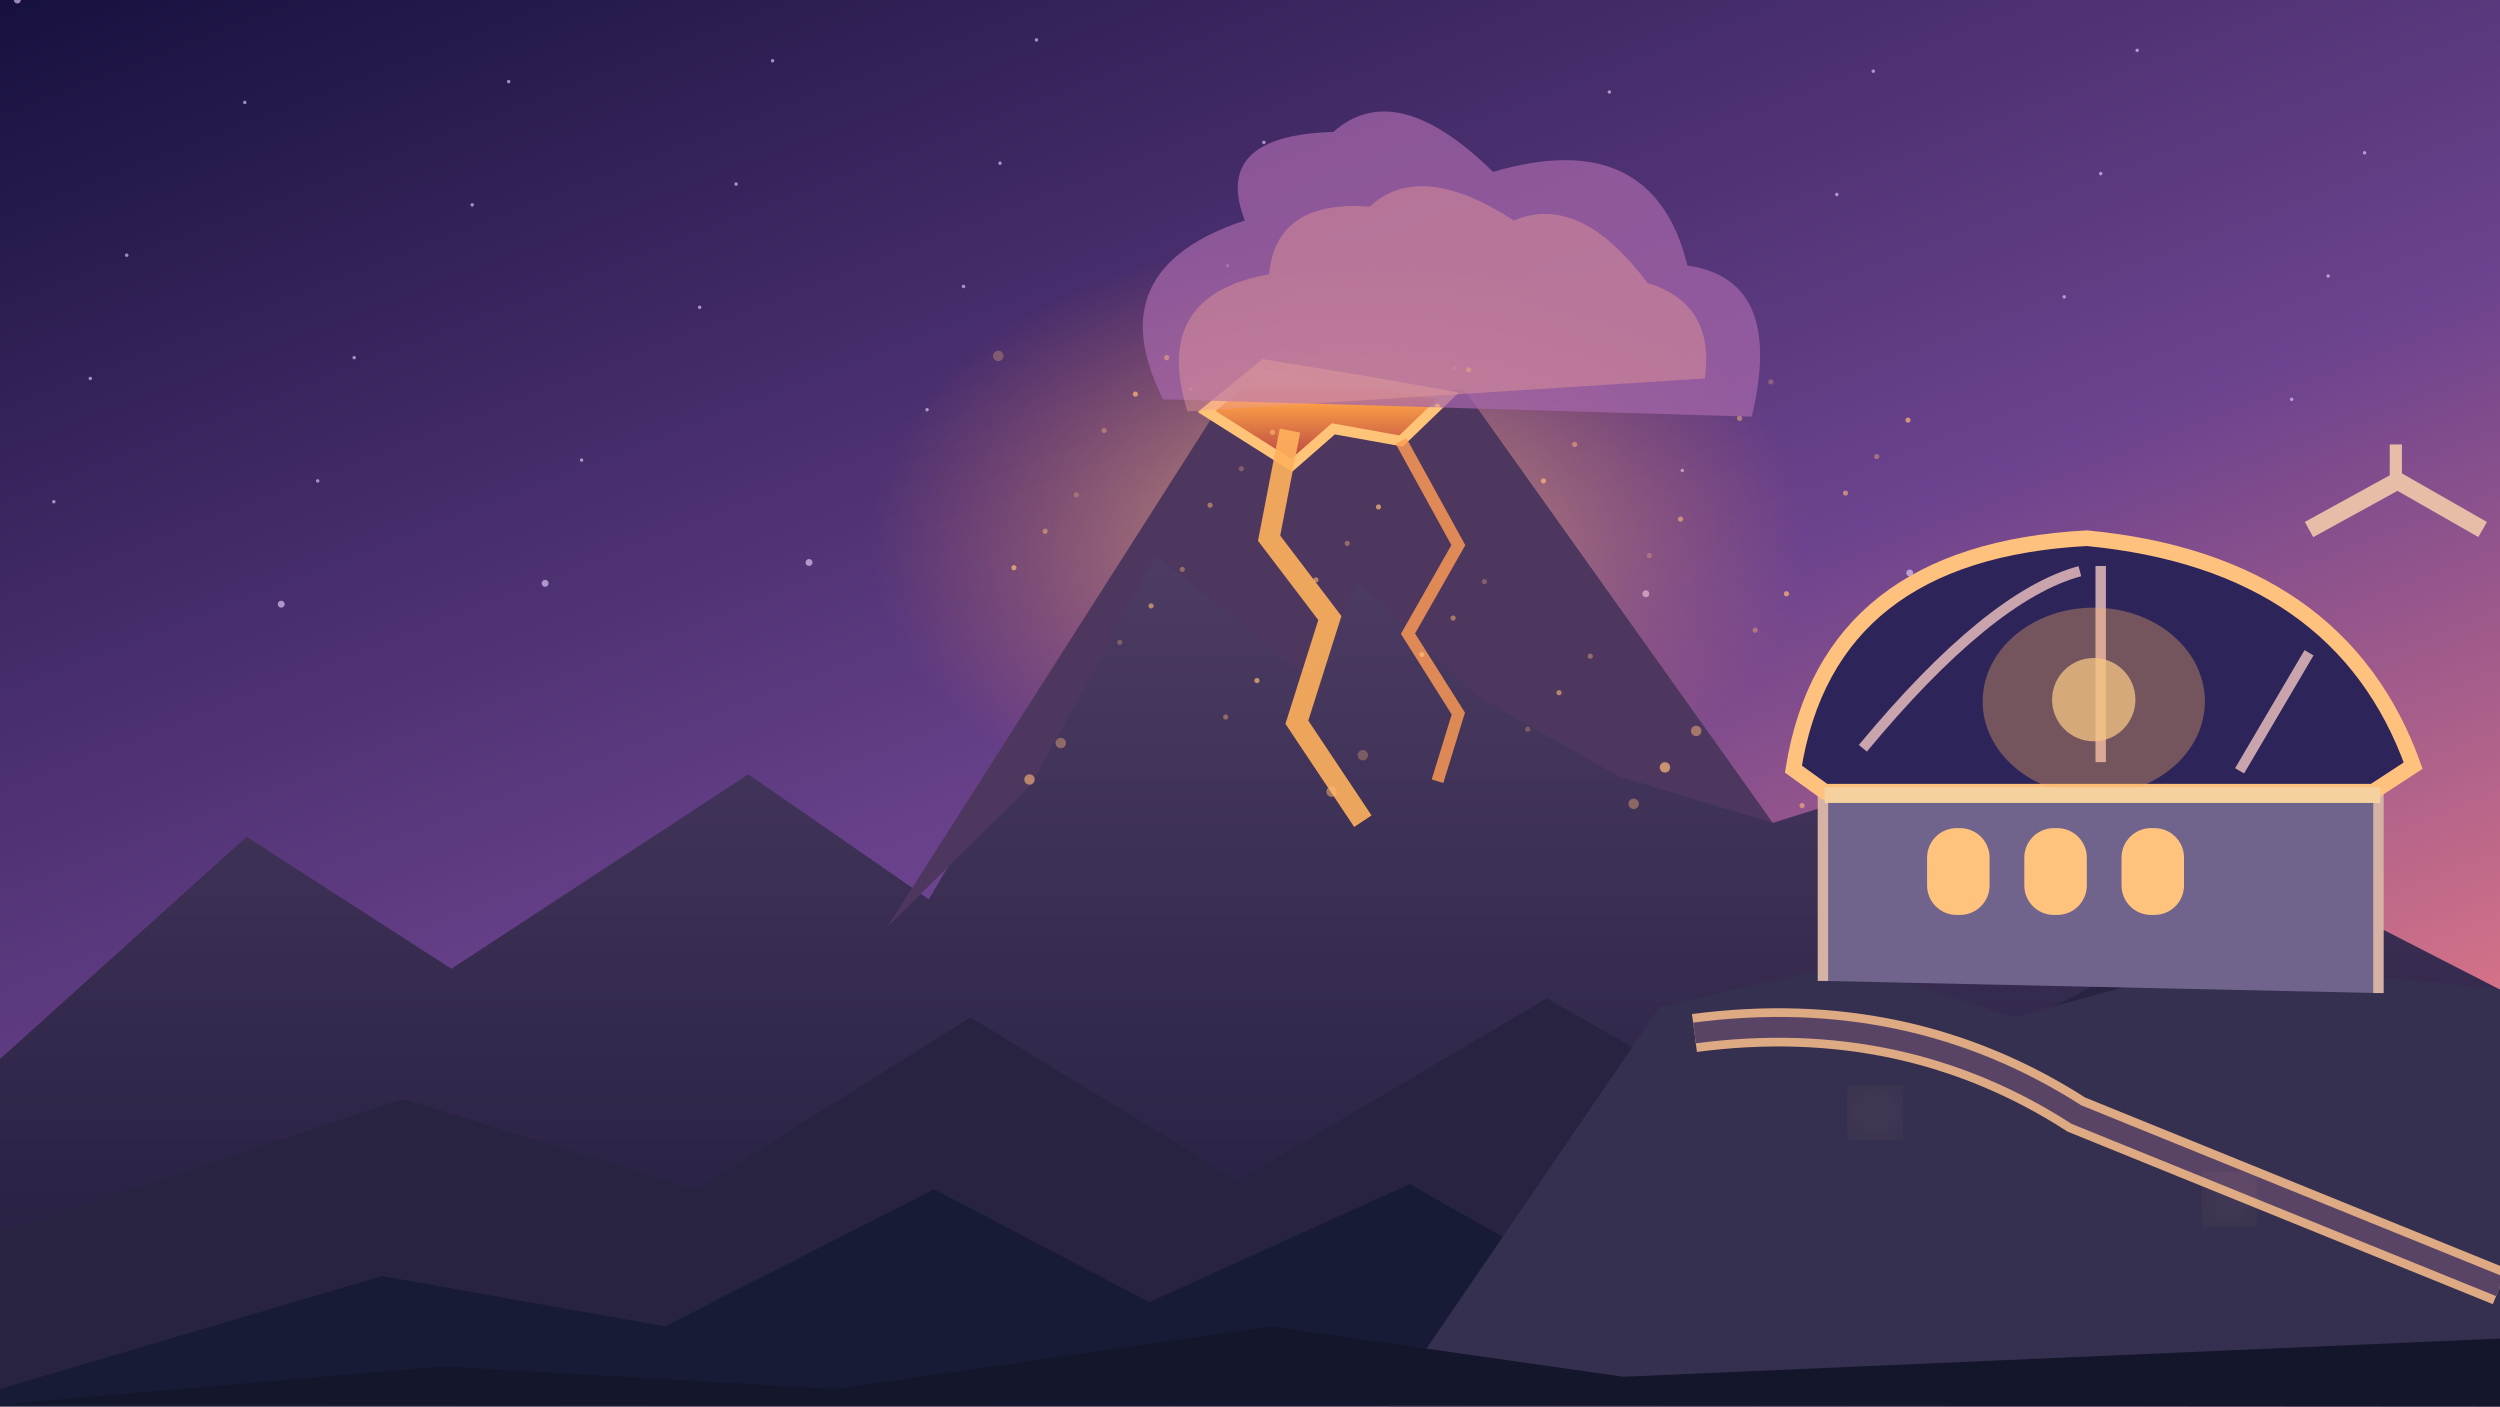
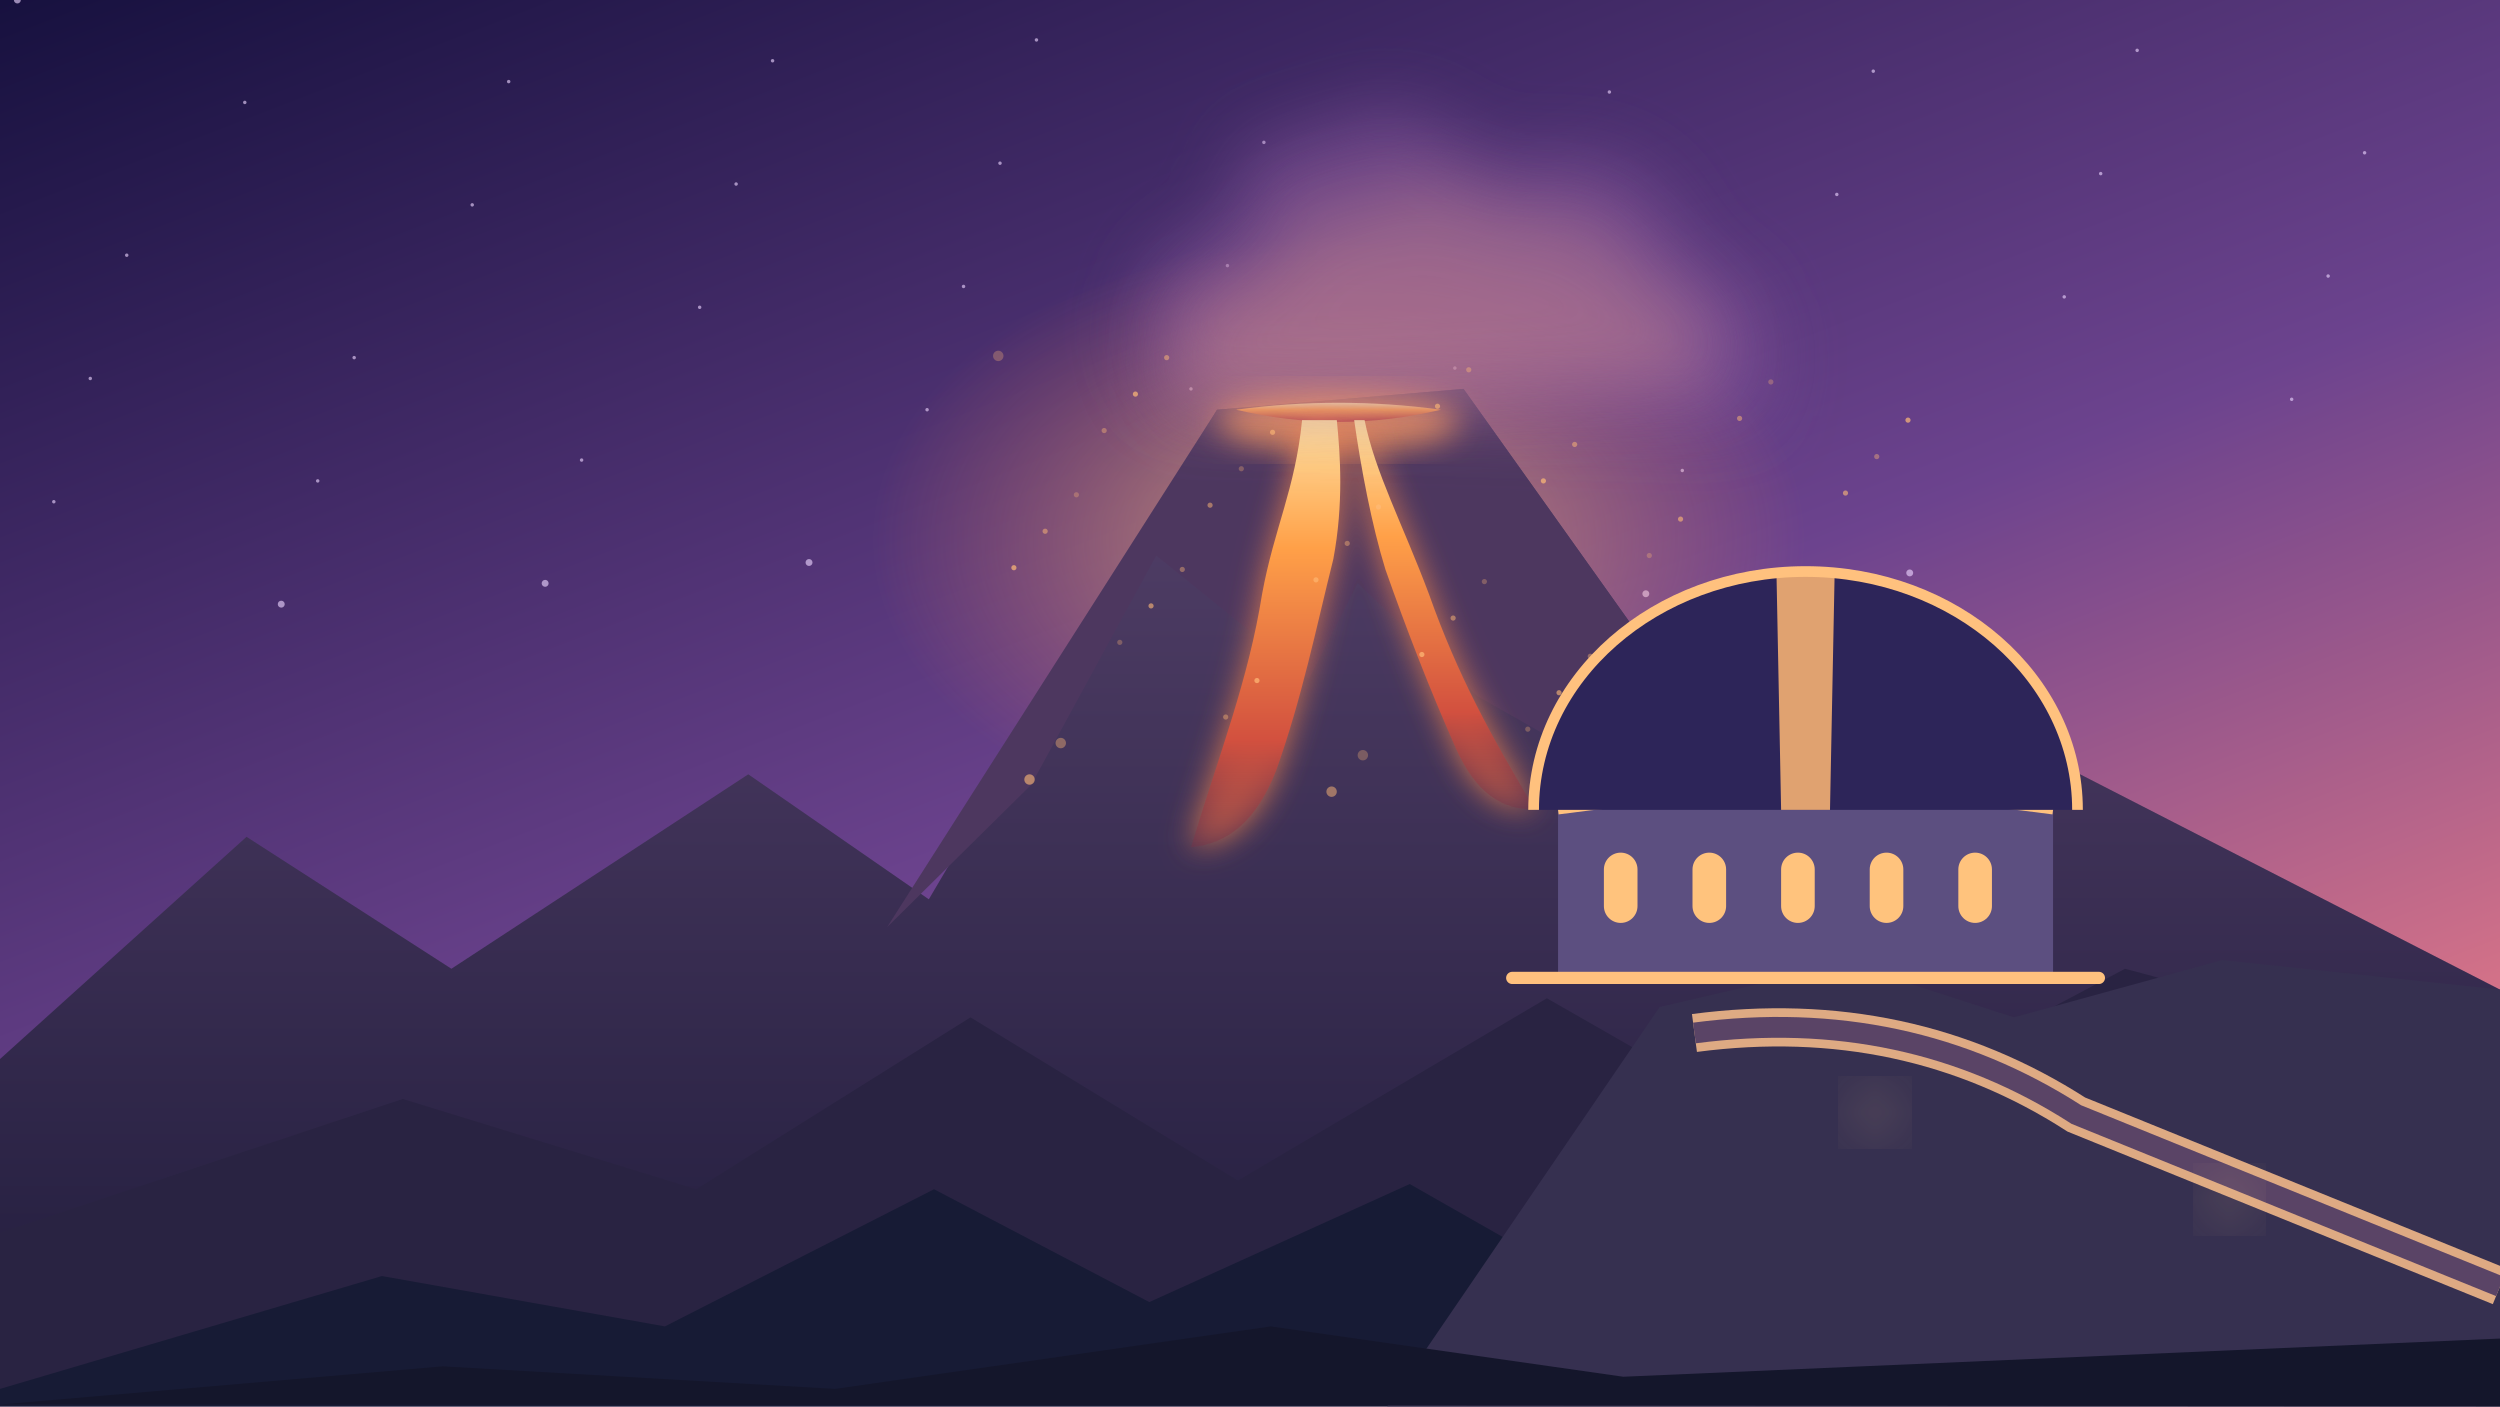
<svg xmlns="http://www.w3.org/2000/svg" viewBox="0 0 1440 810" role="img" aria-label="Vulkanforschungs-Expedition in der Abenddämmerung">
  <defs>
    <linearGradient id="sky" x1="0" y1="0" x2=".7" y2="1">
      <stop stop-color="#17113F" />
      <stop offset=".6" stop-color="#6C438E" />
      <stop offset="1" stop-color="#E67A87" />
    </linearGradient>
    <linearGradient id="lava" x1="0" y1="0" x2="0" y2="1">
      <stop stop-color="#FFE5A4" />
      <stop offset=".35" stop-color="#FFA348" />
      <stop offset="1" stop-color="#B23C41" />
    </linearGradient>
    <radialGradient id="fire">
      <stop stop-color="#FFD47F" stop-opacity=".65" />
      <stop offset="1" stop-color="#FF7E54" stop-opacity="0" />
    </radialGradient>
    <linearGradient id="mount" x1="0" y1="0" x2="0" y2="1">
      <stop stop-color="#56426B" />
      <stop offset="1" stop-color="#1F1B3B" />
    </linearGradient>
-     <filter id="blur">
+     <filter id="blur" x="-30%" y="-30%" width="160%" height="160%">
      <feGaussianBlur stdDeviation="21" />
    </filter>
+     <filter id="glowlava" x="-200%" y="-20%" width="500%" height="140%">
+       <feGaussianBlur stdDeviation="9" />
+     </filter>
+     <path id="flowL" d="M750 242C746 282 734 304 727 342C719 392 703 432 686 488C708 486 724 472 735 444C750 402 758 362 768 322C774 290 772 262 770 242Z" />
+     <path id="flowR" d="M786 242C792 272 808 302 823 342C840 390 859 424 884 466C865 467 850 456 839 432C823 396 810 362 798 328C790 302 784 270 780 242Z" />
+     <linearGradient id="lavaflow" x1="0" y1="0" x2="0" y2="1">
+       <stop stop-color="#FFE2A0" />
+       <stop offset=".3" stop-color="#FFA048" />
+       <stop offset=".75" stop-color="#D2503F" />
+       <stop offset="1" stop-color="#7A2E45" stop-opacity=".35" />
+     </linearGradient>
  </defs>
  <rect width="1440" height="810" fill="url(#sky)" />
  <circle cx="10" cy="0" r="2" fill="#ECD5FF" opacity=".62" />
  <circle cx="141" cy="59" r="1" fill="#ECD5FF" opacity=".62" />
  <circle cx="272" cy="118" r="1" fill="#ECD5FF" opacity=".62" />
  <circle cx="403" cy="177" r="1" fill="#ECD5FF" opacity=".62" />
  <circle cx="534" cy="236" r="1" fill="#ECD5FF" opacity=".62" />
  <circle cx="665" cy="295" r="1" fill="#ECD5FF" opacity=".62" />
  <circle cx="796" cy="354" r="2" fill="#ECD5FF" opacity=".62" />
  <circle cx="927" cy="53" r="1" fill="#ECD5FF" opacity=".62" />
  <circle cx="1058" cy="112" r="1" fill="#ECD5FF" opacity=".62" />
  <circle cx="1189" cy="171" r="1" fill="#ECD5FF" opacity=".62" />
  <circle cx="1320" cy="230" r="1" fill="#ECD5FF" opacity=".62" />
  <circle cx="31" cy="289" r="1" fill="#ECD5FF" opacity=".62" />
  <circle cx="162" cy="348" r="2" fill="#ECD5FF" opacity=".62" />
  <circle cx="293" cy="47" r="1" fill="#ECD5FF" opacity=".62" />
  <circle cx="424" cy="106" r="1" fill="#ECD5FF" opacity=".62" />
  <circle cx="555" cy="165" r="1" fill="#ECD5FF" opacity=".62" />
  <circle cx="686" cy="224" r="1" fill="#ECD5FF" opacity=".62" />
  <circle cx="817" cy="283" r="1" fill="#ECD5FF" opacity=".62" />
  <circle cx="948" cy="342" r="2" fill="#ECD5FF" opacity=".62" />
  <circle cx="1079" cy="41" r="1" fill="#ECD5FF" opacity=".62" />
  <circle cx="1210" cy="100" r="1" fill="#ECD5FF" opacity=".62" />
  <circle cx="1341" cy="159" r="1" fill="#ECD5FF" opacity=".62" />
  <circle cx="52" cy="218" r="1" fill="#ECD5FF" opacity=".62" />
  <circle cx="183" cy="277" r="1" fill="#ECD5FF" opacity=".62" />
  <circle cx="314" cy="336" r="2" fill="#ECD5FF" opacity=".62" />
  <circle cx="445" cy="35" r="1" fill="#ECD5FF" opacity=".62" />
  <circle cx="576" cy="94" r="1" fill="#ECD5FF" opacity=".62" />
  <circle cx="707" cy="153" r="1" fill="#ECD5FF" opacity=".62" />
  <circle cx="838" cy="212" r="1" fill="#ECD5FF" opacity=".62" />
  <circle cx="969" cy="271" r="1" fill="#ECD5FF" opacity=".62" />
  <circle cx="1100" cy="330" r="2" fill="#ECD5FF" opacity=".62" />
  <circle cx="1231" cy="29" r="1" fill="#ECD5FF" opacity=".62" />
  <circle cx="1362" cy="88" r="1" fill="#ECD5FF" opacity=".62" />
  <circle cx="73" cy="147" r="1" fill="#ECD5FF" opacity=".62" />
  <circle cx="204" cy="206" r="1" fill="#ECD5FF" opacity=".62" />
  <circle cx="335" cy="265" r="1" fill="#ECD5FF" opacity=".62" />
  <circle cx="466" cy="324" r="2" fill="#ECD5FF" opacity=".62" />
  <circle cx="597" cy="23" r="1" fill="#ECD5FF" opacity=".62" />
  <circle cx="728" cy="82" r="1" fill="#ECD5FF" opacity=".62" />
  <ellipse cx="771" cy="311" rx="268" ry="175" fill="url(#fire)" />
  <path d="M0 610L142 482L260 558L431 446L535 518L701 236L843 224L1021 474L1165 429L1440 570V810H0Z" fill="url(#mount)" />
  <path d="M511 534L701 236L843 224L1021 474L932 447L851 401L782 336L754 391L666 320L594 452Z" fill="#4D375F" />
-   <path d="M695 237L728 210L789 220L834 228L807 254L768 247L744 268Z" fill="url(#lava)" stroke="#FFC477" stroke-width="6" />
-   <path d="M743 248L731 310L766 356L747 416L785 473" fill="none" stroke="#FFB15C" stroke-width="12" opacity=".9" />
-   <path d="M807 254L840 314L811 365L840 411L828 450" fill="none" stroke="#FF9B54" stroke-width="7" opacity=".82" />
-   <path d="M670 230Q632 155 717 127Q698 78 768 76Q804 44 860 99Q952 72 972 153Q1028 161 1009 240Z" fill="#A565A8" opacity=".74" />
-   <path d="M684 237Q663 170 731 158Q735 115 789 119Q818 92 872 127Q910 111 949 163Q988 175 982 218Z" fill="#E99C97" opacity=".43" />
+   <ellipse cx="771" cy="242" rx="70" ry="18" fill="#FF9A52" filter="url(#glowlava)" opacity=".8" />
+   <path d="M712 236Q771 228 830 236Q771 250 712 236Z" fill="url(#lava)" />
+   <g fill="#FF8A4C" filter="url(#glowlava)" opacity=".75">
+     <use href="#flowL" />
+     <use href="#flowR" />
+   </g>
+   <g fill="url(#lavaflow)">
+     <use href="#flowL" />
+     <use href="#flowR" />
+   </g>
+   <path d="M670 230Q632 155 717 127Q698 78 768 76Q804 44 860 99Q952 72 972 153Q1028 161 1009 240Z" fill="#8E5A9E" opacity=".55" filter="url(#blur)" />
+   <path d="M684 237Q663 170 731 158Q735 115 789 119Q818 92 872 127Q910 111 949 163Q988 175 982 218Z" fill="#F0A58E" opacity=".32" filter="url(#blur)" />
  <circle cx="575" cy="205" r="3" fill="#FFBA76" opacity=".3" />
  <circle cx="636" cy="248" r="1.5" fill="#FFBA76" opacity=".4" />
  <circle cx="697" cy="291" r="1.5" fill="#FFBA76" opacity=".5" />
  <circle cx="758" cy="334" r="1.5" fill="#FFBA76" opacity=".6" />
  <circle cx="819" cy="377" r="1.5" fill="#FFBA76" opacity=".7" />
  <circle cx="880" cy="420" r="1.5" fill="#FFBA76" opacity=".3" />
  <circle cx="941" cy="463" r="3" fill="#FFBA76" opacity=".4" />
  <circle cx="1002" cy="241" r="1.5" fill="#FFBA76" opacity=".5" />
  <circle cx="1063" cy="284" r="1.5" fill="#FFBA76" opacity=".6" />
  <circle cx="584" cy="327" r="1.5" fill="#FFBA76" opacity=".7" />
  <circle cx="645" cy="370" r="1.5" fill="#FFBA76" opacity=".3" />
  <circle cx="706" cy="413" r="1.5" fill="#FFBA76" opacity=".4" />
  <circle cx="767" cy="456" r="3" fill="#FFBA76" opacity=".5" />
  <circle cx="828" cy="234" r="1.5" fill="#FFBA76" opacity=".6" />
  <circle cx="889" cy="277" r="1.5" fill="#FFBA76" opacity=".7" />
  <circle cx="950" cy="320" r="1.5" fill="#FFBA76" opacity=".3" />
  <circle cx="1011" cy="363" r="1.5" fill="#FFBA76" opacity=".4" />
  <circle cx="1072" cy="406" r="1.5" fill="#FFBA76" opacity=".5" />
  <circle cx="593" cy="449" r="3" fill="#FFBA76" opacity=".6" />
  <circle cx="654" cy="227" r="1.5" fill="#FFBA76" opacity=".7" />
  <circle cx="715" cy="270" r="1.5" fill="#FFBA76" opacity=".3" />
  <circle cx="776" cy="313" r="1.5" fill="#FFBA76" opacity=".4" />
  <circle cx="837" cy="356" r="1.5" fill="#FFBA76" opacity=".5" />
  <circle cx="898" cy="399" r="1.5" fill="#FFBA76" opacity=".6" />
  <circle cx="959" cy="442" r="3" fill="#FFBA76" opacity=".7" />
  <circle cx="1020" cy="220" r="1.5" fill="#FFBA76" opacity=".3" />
  <circle cx="1081" cy="263" r="1.5" fill="#FFBA76" opacity=".4" />
  <circle cx="602" cy="306" r="1.5" fill="#FFBA76" opacity=".5" />
  <circle cx="663" cy="349" r="1.5" fill="#FFBA76" opacity=".6" />
  <circle cx="724" cy="392" r="1.5" fill="#FFBA76" opacity=".7" />
  <circle cx="785" cy="435" r="3" fill="#FFBA76" opacity=".3" />
  <circle cx="846" cy="213" r="1.5" fill="#FFBA76" opacity=".4" />
  <circle cx="907" cy="256" r="1.5" fill="#FFBA76" opacity=".5" />
  <circle cx="968" cy="299" r="1.5" fill="#FFBA76" opacity=".6" />
  <circle cx="1029" cy="342" r="1.5" fill="#FFBA76" opacity=".7" />
  <circle cx="1090" cy="385" r="1.5" fill="#FFBA76" opacity=".3" />
  <circle cx="611" cy="428" r="3" fill="#FFBA76" opacity=".4" />
  <circle cx="672" cy="206" r="1.5" fill="#FFBA76" opacity=".5" />
  <circle cx="733" cy="249" r="1.5" fill="#FFBA76" opacity=".6" />
  <circle cx="794" cy="292" r="1.5" fill="#FFBA76" opacity=".7" />
  <circle cx="855" cy="335" r="1.5" fill="#FFBA76" opacity=".3" />
  <circle cx="916" cy="378" r="1.5" fill="#FFBA76" opacity=".4" />
  <circle cx="977" cy="421" r="3" fill="#FFBA76" opacity=".5" />
  <circle cx="1038" cy="464" r="1.5" fill="#FFBA76" opacity=".6" />
  <circle cx="1099" cy="242" r="1.5" fill="#FFBA76" opacity=".7" />
  <circle cx="620" cy="285" r="1.5" fill="#FFBA76" opacity=".3" />
  <circle cx="681" cy="328" r="1.5" fill="#FFBA76" opacity=".4" />
  <path d="M0 710L232 633L401 685L559 586L713 680L891 575L1036 658L1224 558L1440 616V810H0Z" fill="#292342" />
  <path d="M0 800L220 735L383 764L538 685L662 750L812 682L949 760L1095 686L1440 702V810H0Z" fill="#171B35" />
  <path d="M799 810L956 580L1064 555L1160 586L1280 553L1440 570V810Z" fill="#363050" />
  <path d="M976 595Q1098 579 1196 642L1440 741" fill="none" stroke="#DEAA83" stroke-width="22" />
  <path d="M976 595Q1098 579 1196 642L1440 741" fill="none" stroke="#5A4466" stroke-width="12" />
-   <g transform="translate(0 -10)">
-     <path d="M1050 575V436Q1050 393 1129 389H1301Q1370 397 1370 444V582" fill="#70648C" stroke="#D6B2A5" stroke-width="6" />
-     <path d="M1033 453Q1053 328 1202 320Q1348 334 1390 451L1367 466H1051Z" fill="#2D2559" stroke="#FFC17E" stroke-width="9" />
-     <path d="M1073 441Q1146 353 1198 339M1210 336V449M1330 386L1290 454" stroke="#CAA4AC" stroke-width="6" fill="none" />
-     <ellipse cx="1206" cy="414" rx="64" ry="54" fill="#FAAF68" opacity=".35" />
-     <circle cx="1206" cy="413" r="24" fill="#F6C681" opacity=".75" />
-     <path d="M1051 468H1371" stroke="#F5D1A0" stroke-width="9" />
-     <rect x="1110" y="487" width="36" height="50" rx="17" fill="#FFC37D" />
-     <rect x="1166" y="487" width="36" height="50" rx="17" fill="#FFC37D" />
-     <rect x="1222" y="487" width="36" height="50" rx="17" fill="#FFC37D" />
-     <path d="M1330 315L1381 287L1430 315" fill="none" stroke="#E8BDA7" stroke-width="10" />
-     <path d="M1380 289L1380 266" stroke="#E8BDA7" stroke-width="7" />
+   <g transform="translate(-60 74) scale(.88)">
+     <path d="M1088 556V446Q1250 424 1412 446V556Z" fill="#5C4F80" />
+     <path d="M1088 446Q1250 424 1412 446" fill="none" stroke="#FFC17E" stroke-width="6" />
+     <path d="M1072 446A178 156 0 0 1 1428 446Z" fill="#2D2559" />
+     <path d="M1231 293Q1250 290 1269 293L1266 446H1234Z" fill="#FFB774" opacity=".85" />
+     <path d="M1072 446A178 156 0 0 1 1428 446" fill="none" stroke="#FFC17E" stroke-width="7" />
+     <rect x="1118" y="474" width="22" height="46" rx="11" fill="#FFC37D" />
+     <rect x="1176" y="474" width="22" height="46" rx="11" fill="#FFC37D" />
+     <rect x="1234" y="474" width="22" height="46" rx="11" fill="#FFC37D" />
+     <rect x="1292" y="474" width="22" height="46" rx="11" fill="#FFC37D" />
+     <rect x="1350" y="474" width="22" height="46" rx="11" fill="#FFC37D" />
+     <path d="M1058 556H1442" stroke="#FFC17E" stroke-width="8" stroke-linecap="round" />
  </g>
  <circle cx="1080" cy="641" r="13" fill="#FFCF8E" opacity=".5" filter="url(#blur)" />
  <circle cx="1284" cy="691" r="13" fill="#FFCF8E" opacity=".5" filter="url(#blur)" />
  <path d="M0 809L255 787L481 800L732 764L935 793L1440 771V810Z" fill="#14162B" />
</svg>
